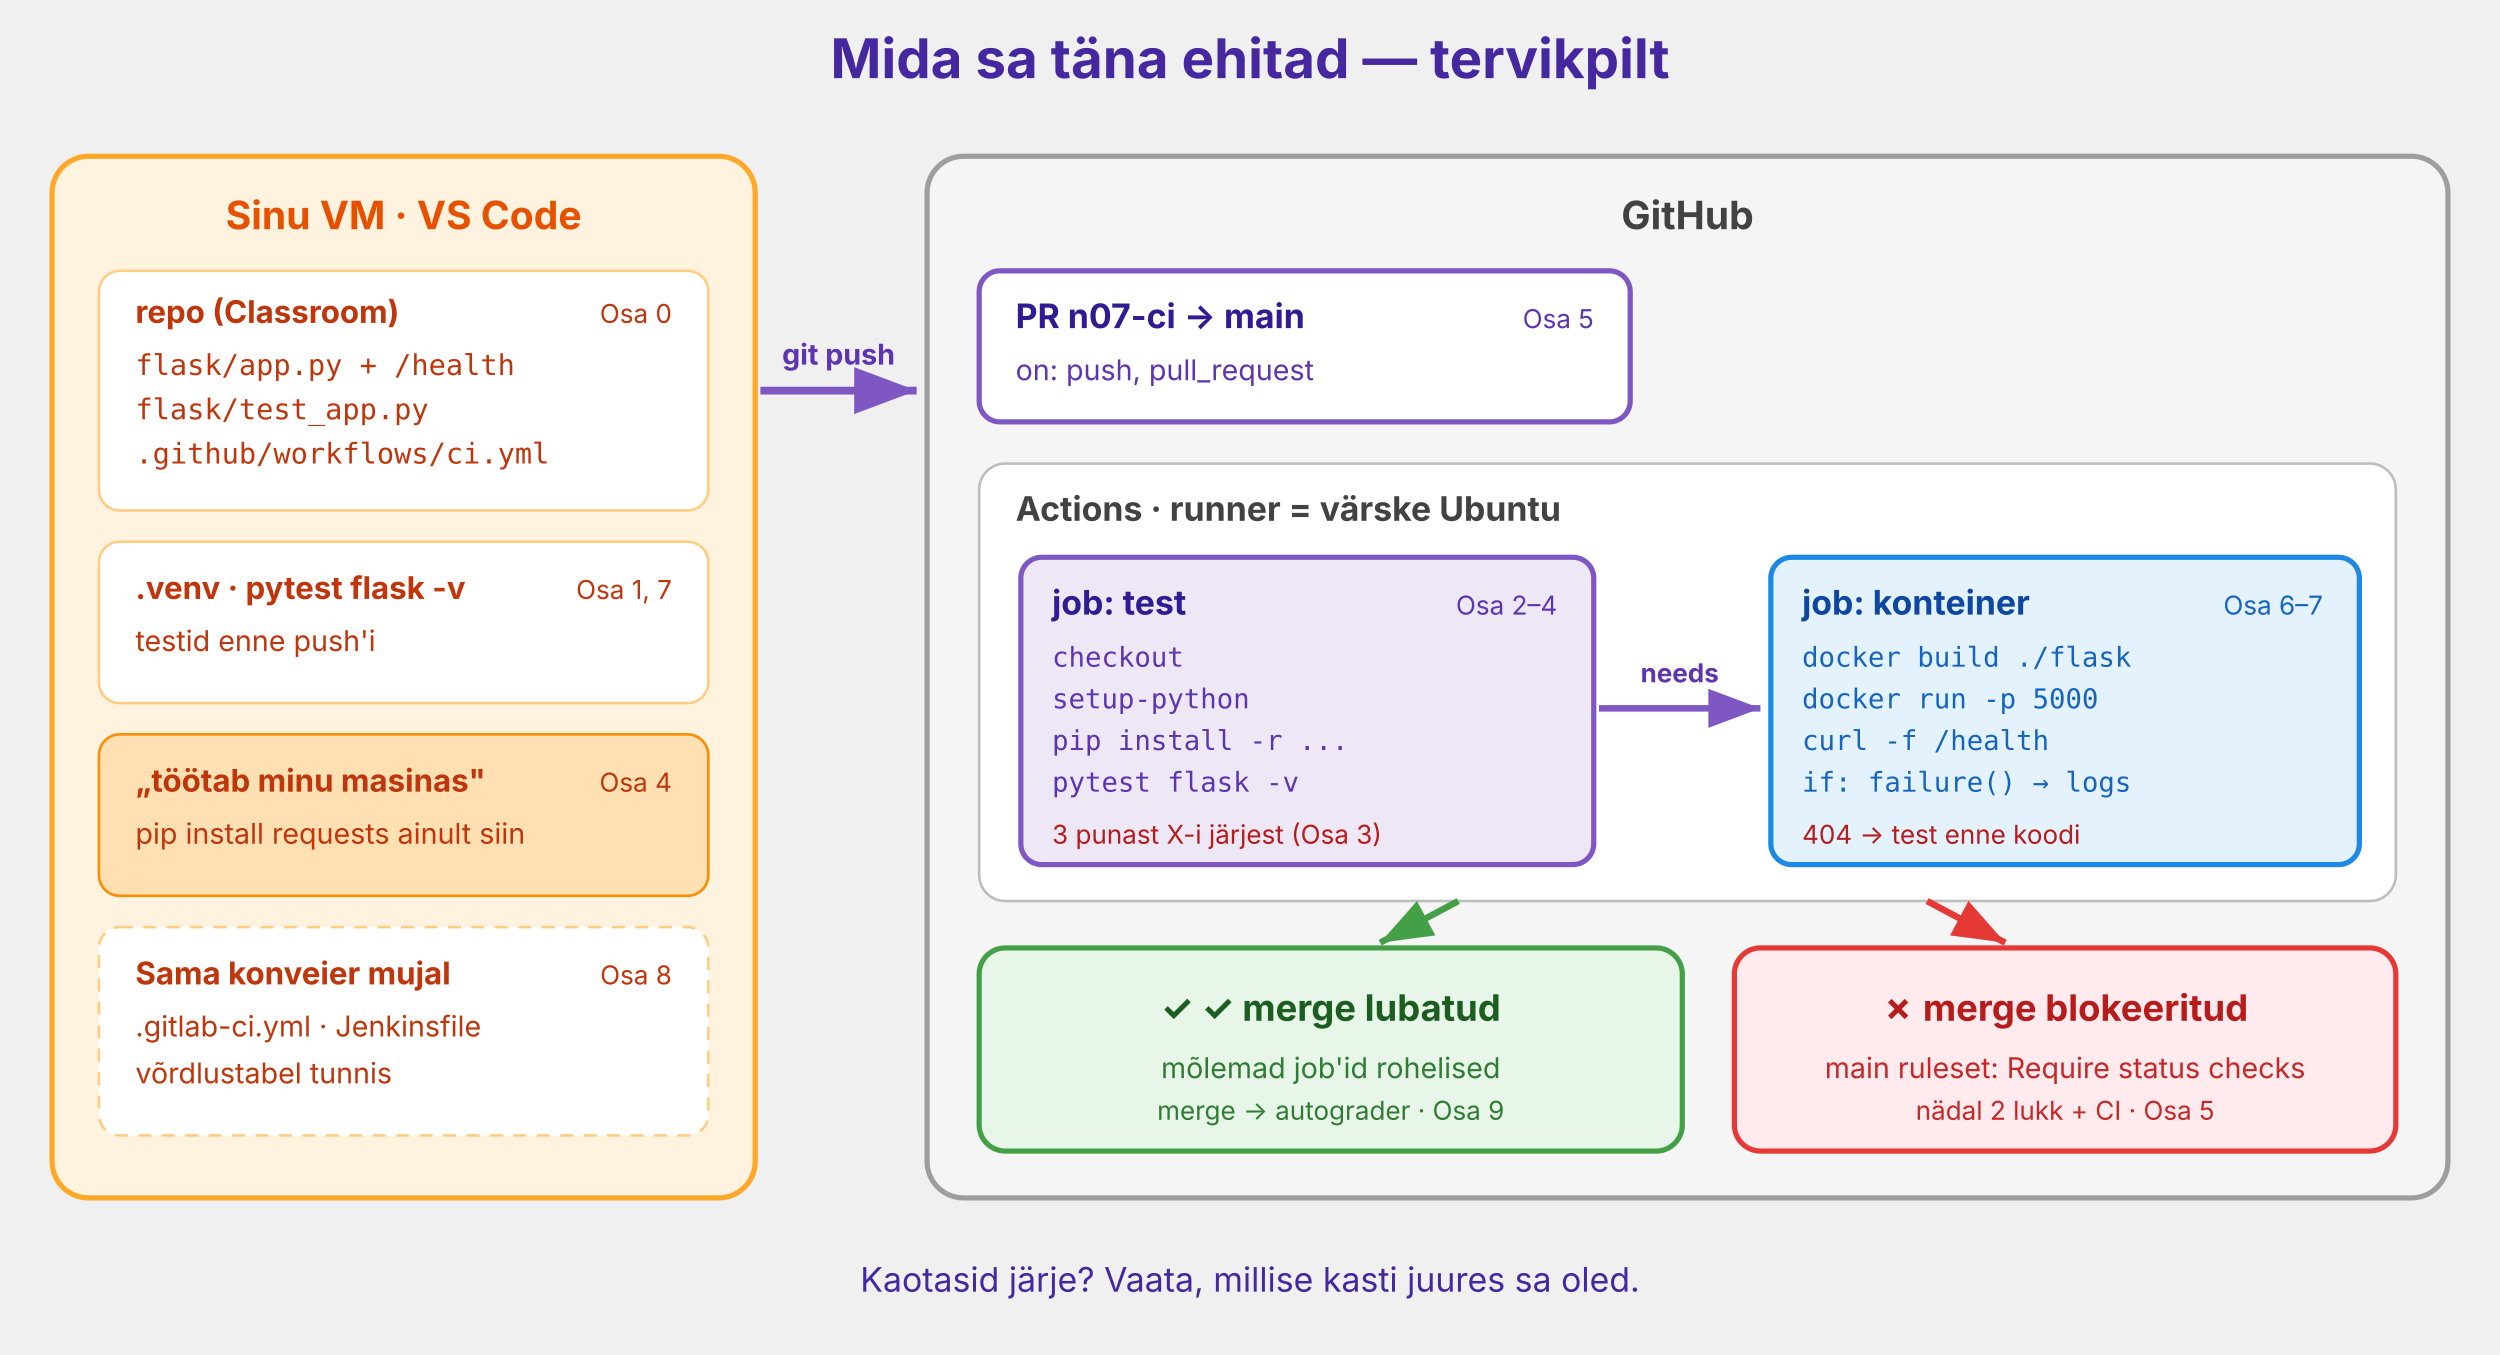
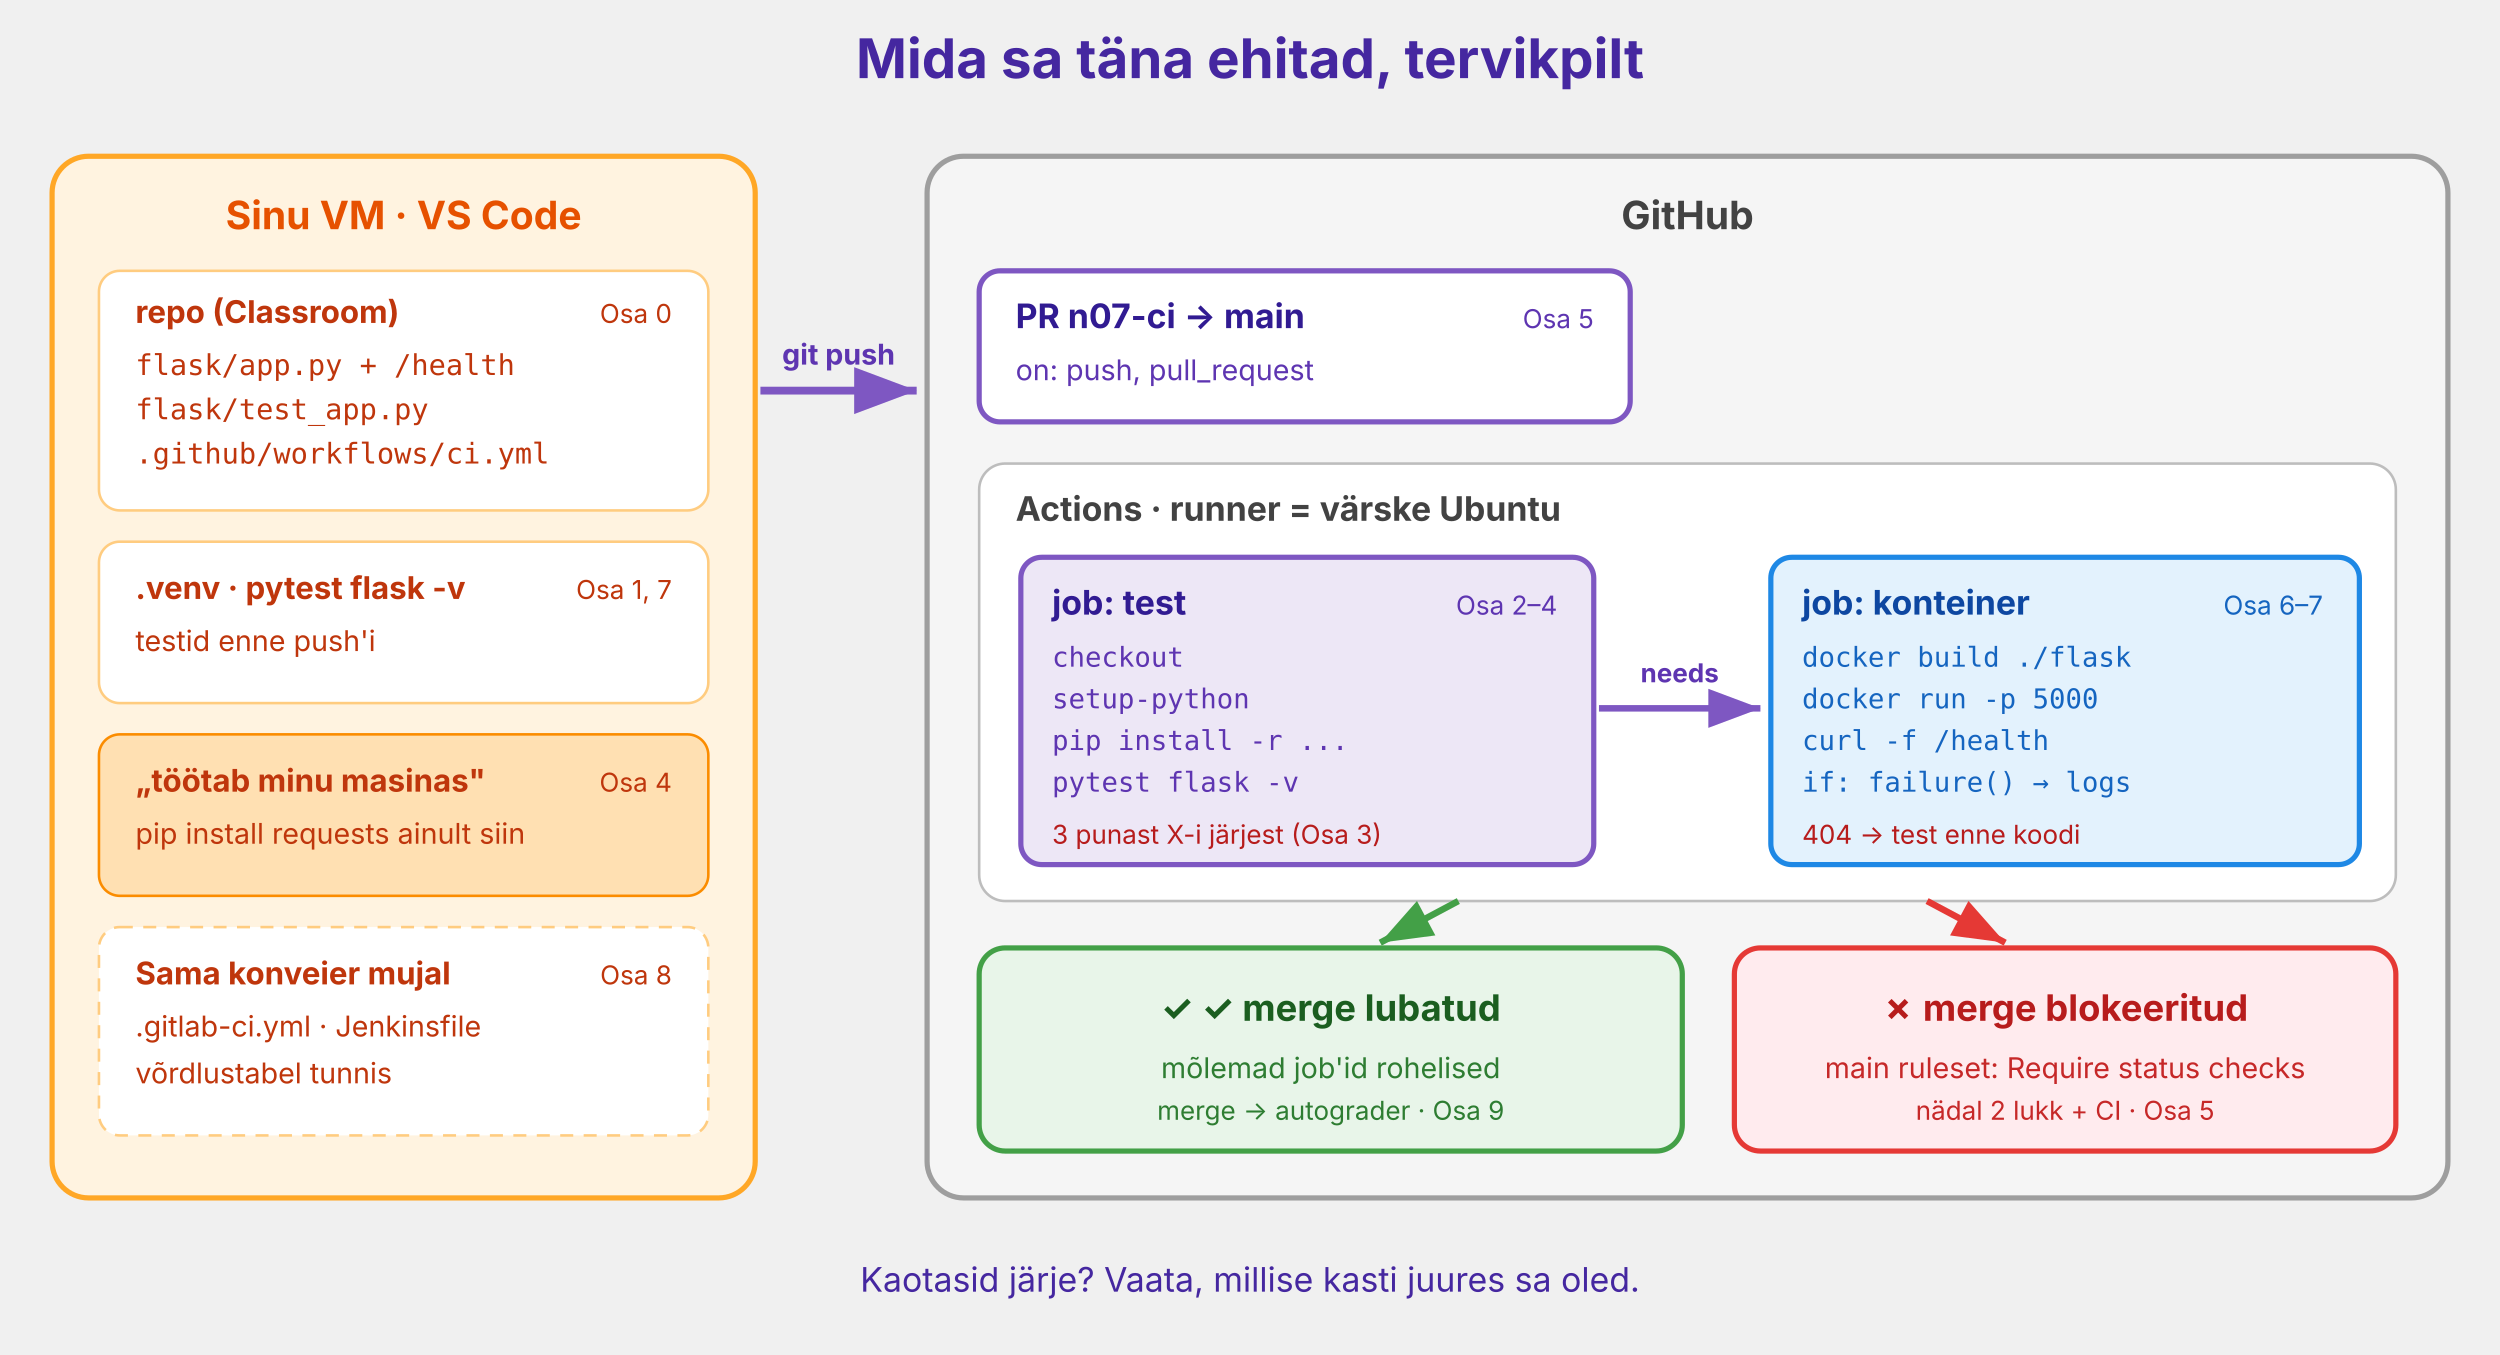
<svg xmlns="http://www.w3.org/2000/svg" viewBox="0 0 960 520" font-family="Inter, -apple-system, sans-serif">
  <defs>
    <marker id="a7" markerWidth="10" markerHeight="10" refX="8" refY="3" orient="auto">
      <path d="M0,0 L8,3 L0,6 Z" fill="#7e57c2" />
    </marker>
    <marker id="ag" markerWidth="10" markerHeight="10" refX="8" refY="3" orient="auto">
      <path d="M0,0 L8,3 L0,6 Z" fill="#43a047" />
    </marker>
    <marker id="ar" markerWidth="10" markerHeight="10" refX="8" refY="3" orient="auto">
      <path d="M0,0 L8,3 L0,6 Z" fill="#e53935" />
    </marker>
  </defs>
-   <text x="480" y="30" text-anchor="middle" font-size="21" font-weight="700" fill="#4527a0">Mida sa täna ehitad — tervikpilt</text>
+   <text x="480" y="30" text-anchor="middle" font-size="21" font-weight="700" fill="#4527a0">Mida sa täna ehitad, tervikpilt</text>
  <rect x="20" y="60" width="270" height="400" rx="14" fill="#fff3e0" stroke="#ffa726" stroke-width="2" />
  <text x="155" y="88" text-anchor="middle" font-size="15" font-weight="700" fill="#e65100">Sinu VM · VS Code</text>
  <g font-size="12" fill="#bf360c">
    <rect x="38" y="104" width="234" height="92" rx="8" fill="#fff" stroke="#ffcc80" />
    <text x="52" y="124" font-weight="700">repo (Classroom)</text>
    <text x="52" y="144" font-family="ui-monospace, Menlo, monospace" font-size="11">flask/app.py  + /health</text>
    <text x="52" y="161" font-family="ui-monospace, Menlo, monospace" font-size="11">flask/test_app.py</text>
    <text x="52" y="178" font-family="ui-monospace, Menlo, monospace" font-size="11">.github/workflows/ci.yml</text>
    <text x="258" y="124" text-anchor="end" font-size="10">Osa 0</text>
    <rect x="38" y="208" width="234" height="62" rx="8" fill="#fff" stroke="#ffcc80" />
    <text x="52" y="230" font-weight="700">.venv · pytest flask -v</text>
    <text x="52" y="250" font-size="11">testid enne push'i</text>
    <text x="258" y="230" text-anchor="end" font-size="10">Osa 1, 7</text>
    <rect x="38" y="282" width="234" height="62" rx="8" fill="#ffe0b2" stroke="#fb8c00" />
    <text x="52" y="304" font-weight="700">„töötab minu masinas"</text>
    <text x="52" y="324" font-size="11">pip install requests ainult siin</text>
    <text x="258" y="304" text-anchor="end" font-size="10">Osa 4</text>
    <rect x="38" y="356" width="234" height="80" rx="8" fill="#fff" stroke="#ffcc80" stroke-dasharray="5 4" />
    <text x="52" y="378" font-weight="700">Sama konveier mujal</text>
    <text x="52" y="398" font-size="11">.gitlab-ci.yml · Jenkinsfile</text>
    <text x="52" y="416" font-size="11">võrdlustabel tunnis</text>
    <text x="258" y="378" text-anchor="end" font-size="10">Osa 8</text>
  </g>
  <line x1="292" y1="150" x2="352" y2="150" stroke="#7e57c2" stroke-width="3" marker-end="url(#a7)" />
  <text x="322" y="140" text-anchor="middle" font-size="11" font-weight="700" fill="#5e35b1">git push</text>
  <rect x="356" y="60" width="584" height="400" rx="14" fill="#f5f5f5" stroke="#9e9e9e" stroke-width="2" />
  <text x="648" y="88" text-anchor="middle" font-size="15" font-weight="700" fill="#424242">GitHub</text>
  <rect x="376" y="104" width="250" height="58" rx="8" fill="#fff" stroke="#7e57c2" stroke-width="2" />
  <text x="390" y="126" font-size="13" font-weight="700" fill="#311b92">PR n07-ci → main</text>
  <text x="390" y="146" font-size="11" fill="#5e35b1">on: push, pull_request</text>
  <text x="612" y="126" text-anchor="end" font-size="10" fill="#5e35b1">Osa 5</text>
  <rect x="376" y="178" width="544" height="168" rx="10" fill="#fff" stroke="#bdbdbd" />
  <text x="390" y="200" font-size="13" font-weight="700" fill="#424242">Actions · runner = värske Ubuntu</text>
  <rect x="392" y="214" width="220" height="118" rx="8" fill="#ede7f6" stroke="#7e57c2" stroke-width="2" />
  <text x="404" y="236" font-size="13" font-weight="700" fill="#311b92">job: test</text>
  <g font-size="10.5" fill="#5e35b1" font-family="ui-monospace, Menlo, monospace">
    <text x="404" y="256">checkout</text>
    <text x="404" y="272">setup-python</text>
    <text x="404" y="288">pip install -r ...</text>
    <text x="404" y="304">pytest flask -v</text>
  </g>
  <text x="598" y="236" text-anchor="end" font-size="10" fill="#5e35b1">Osa 2–4</text>
  <text x="404" y="324" font-size="10" fill="#b71c1c">3 punast X-i järjest (Osa 3)</text>
  <line x1="614" y1="272" x2="676" y2="272" stroke="#7e57c2" stroke-width="2.5" marker-end="url(#a7)" />
  <text x="645" y="262" text-anchor="middle" font-size="10" font-weight="700" fill="#5e35b1">needs</text>
  <rect x="680" y="214" width="226" height="118" rx="8" fill="#e3f2fd" stroke="#1e88e5" stroke-width="2" />
  <text x="692" y="236" font-size="13" font-weight="700" fill="#0d47a1">job: konteiner</text>
  <g font-size="10.5" fill="#1565c0" font-family="ui-monospace, Menlo, monospace">
    <text x="692" y="256">docker build ./flask</text>
    <text x="692" y="272">docker run -p 5000</text>
    <text x="692" y="288">curl -f /health</text>
    <text x="692" y="304">if: failure() → logs</text>
  </g>
  <text x="892" y="236" text-anchor="end" font-size="10" fill="#1565c0">Osa 6–7</text>
  <text x="692" y="324" font-size="10" fill="#b71c1c">404 → test enne koodi</text>
  <rect x="376" y="364" width="270" height="78" rx="10" fill="#e8f5e9" stroke="#43a047" stroke-width="2" />
  <text x="511" y="392" text-anchor="middle" font-size="14" font-weight="700" fill="#1b5e20">✓ ✓ merge lubatud</text>
  <text x="511" y="414" text-anchor="middle" font-size="11" fill="#2e7d32">mõlemad job'id rohelised</text>
  <text x="511" y="430" text-anchor="middle" font-size="10" fill="#2e7d32">merge → autograder · Osa 9</text>
  <rect x="666" y="364" width="254" height="78" rx="10" fill="#ffebee" stroke="#e53935" stroke-width="2" />
  <text x="793" y="392" text-anchor="middle" font-size="14" font-weight="700" fill="#b71c1c">✗ merge blokeeritud</text>
  <text x="793" y="414" text-anchor="middle" font-size="11" fill="#c62828">main ruleset: Require status checks</text>
  <text x="793" y="430" text-anchor="middle" font-size="10" fill="#c62828">nädal 2 lukk + CI · Osa 5</text>
  <line x1="560" y1="346" x2="530" y2="362" stroke="#43a047" stroke-width="2.5" marker-end="url(#ag)" />
  <line x1="740" y1="346" x2="770" y2="362" stroke="#e53935" stroke-width="2.5" marker-end="url(#ar)" />
  <text x="480" y="496" text-anchor="middle" font-size="13" fill="#4527a0">Kaotasid järje? Vaata, millise kasti juures sa oled.</text>
</svg>
